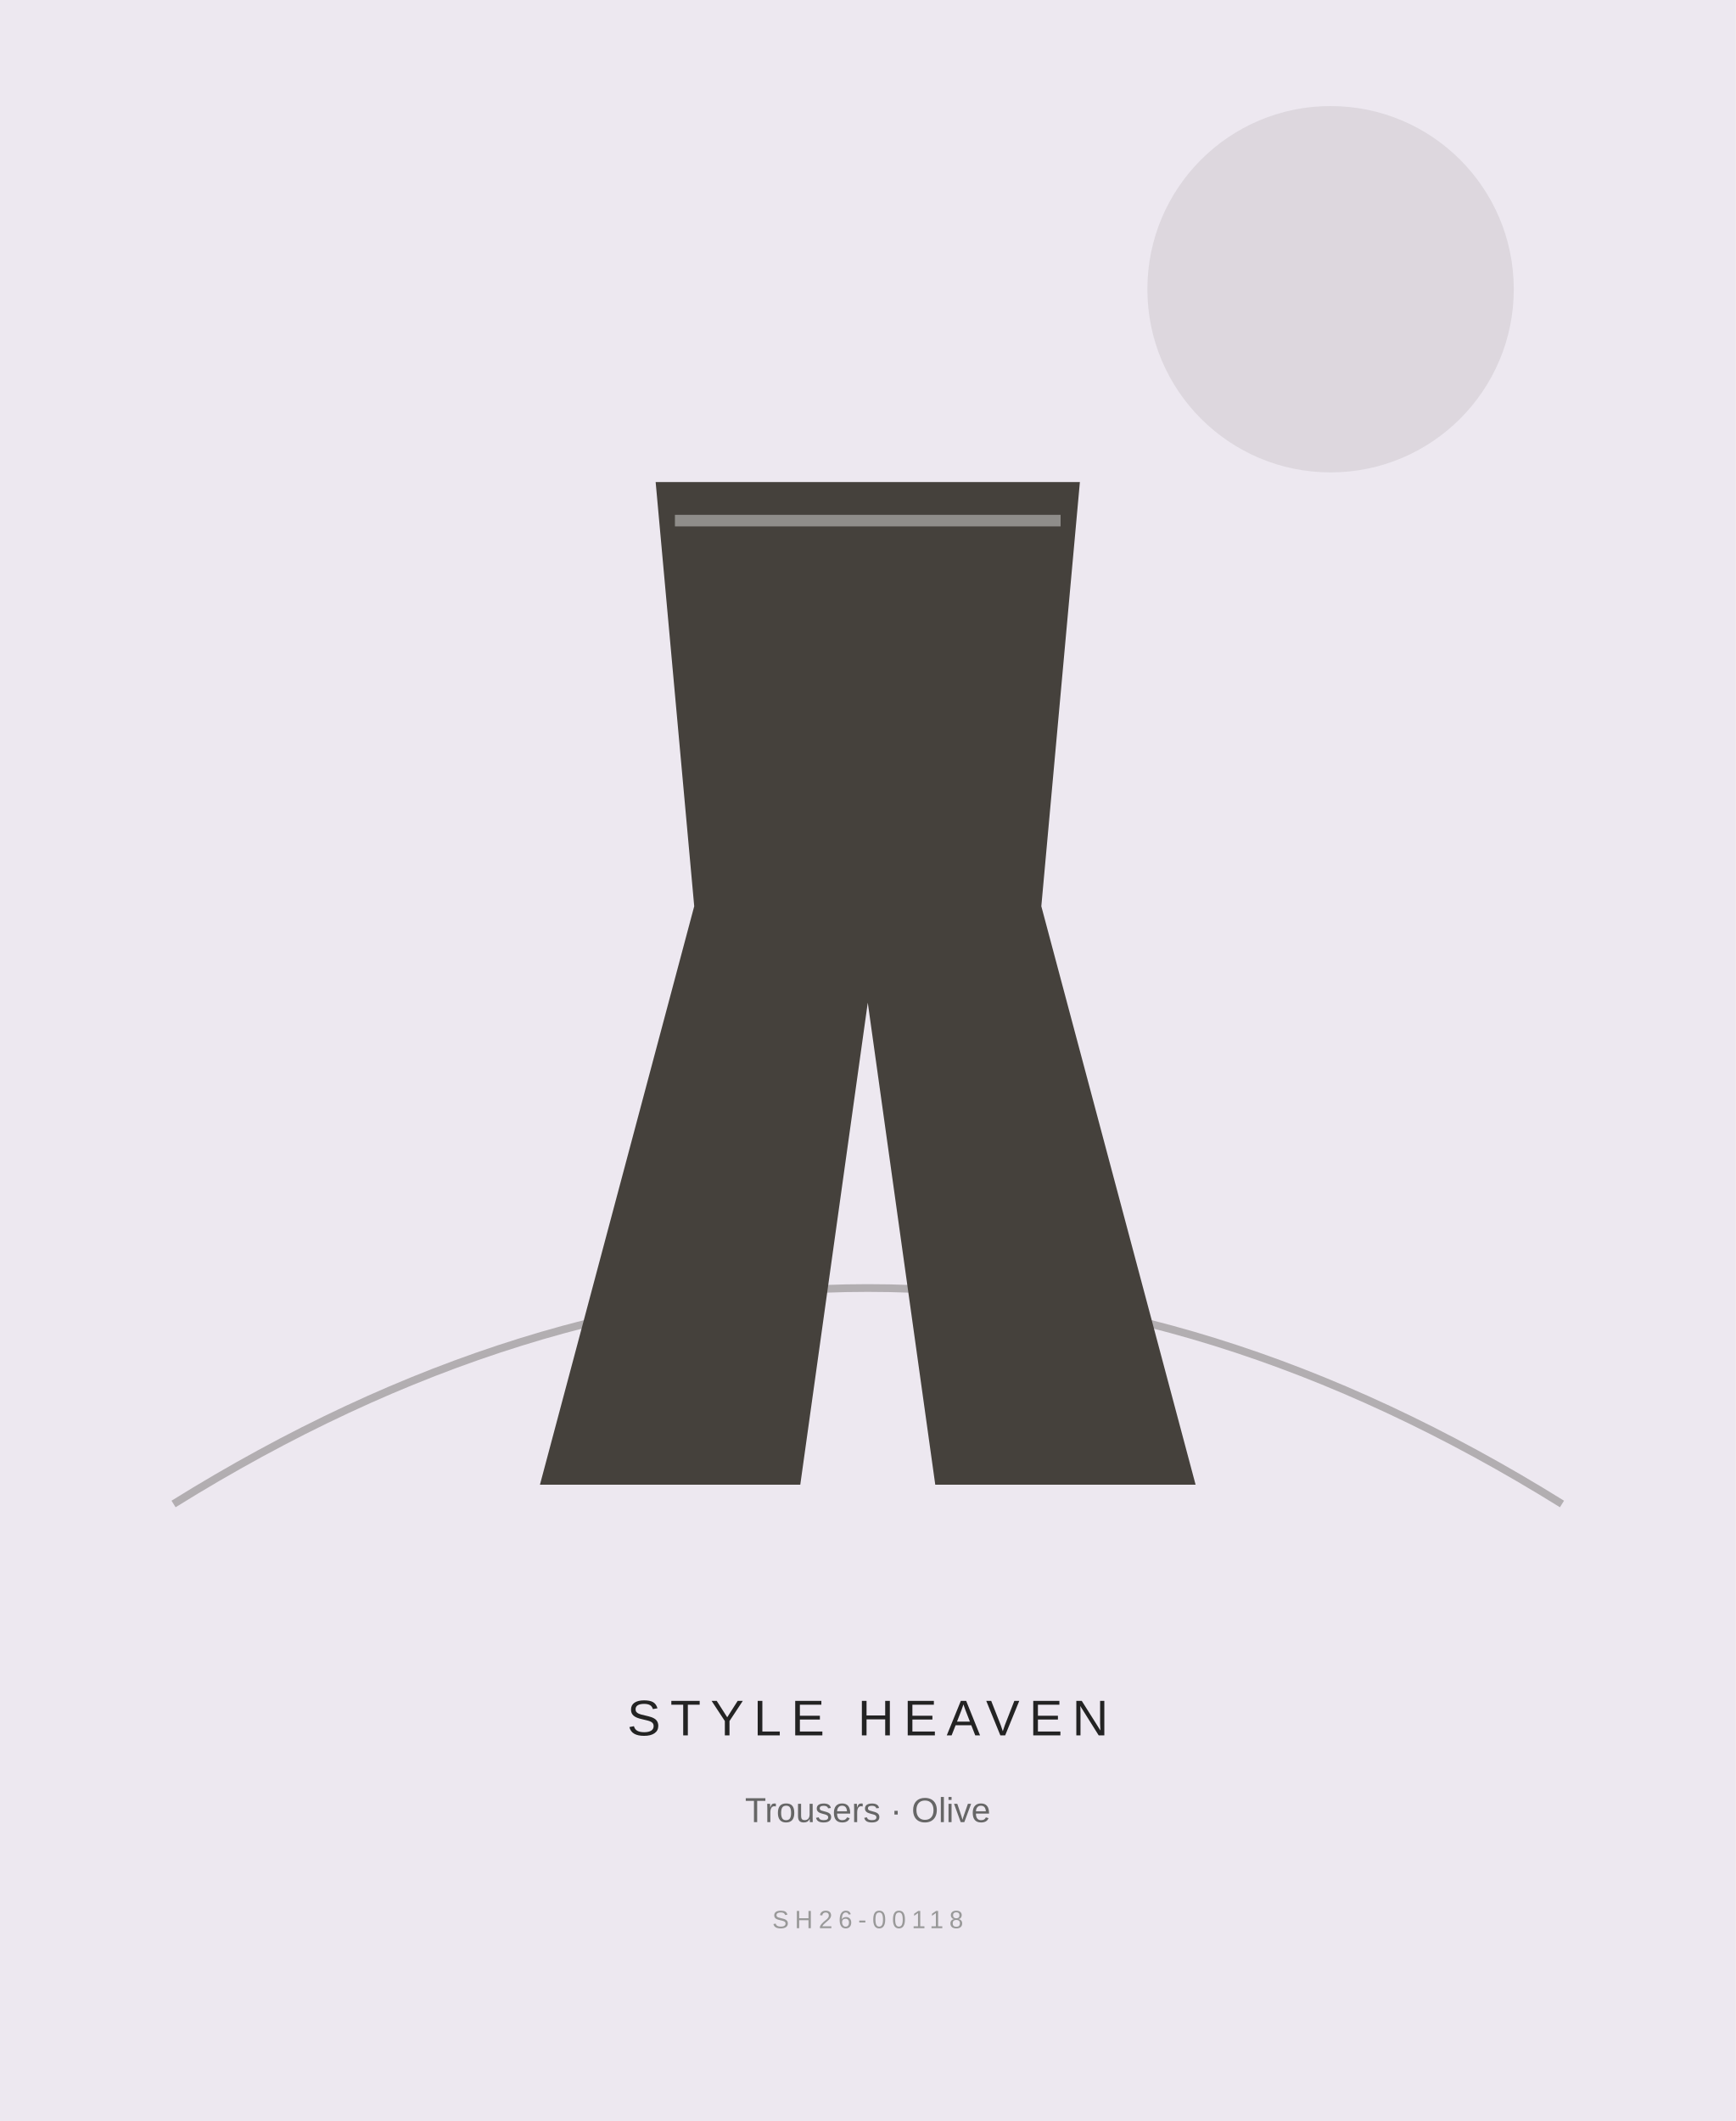
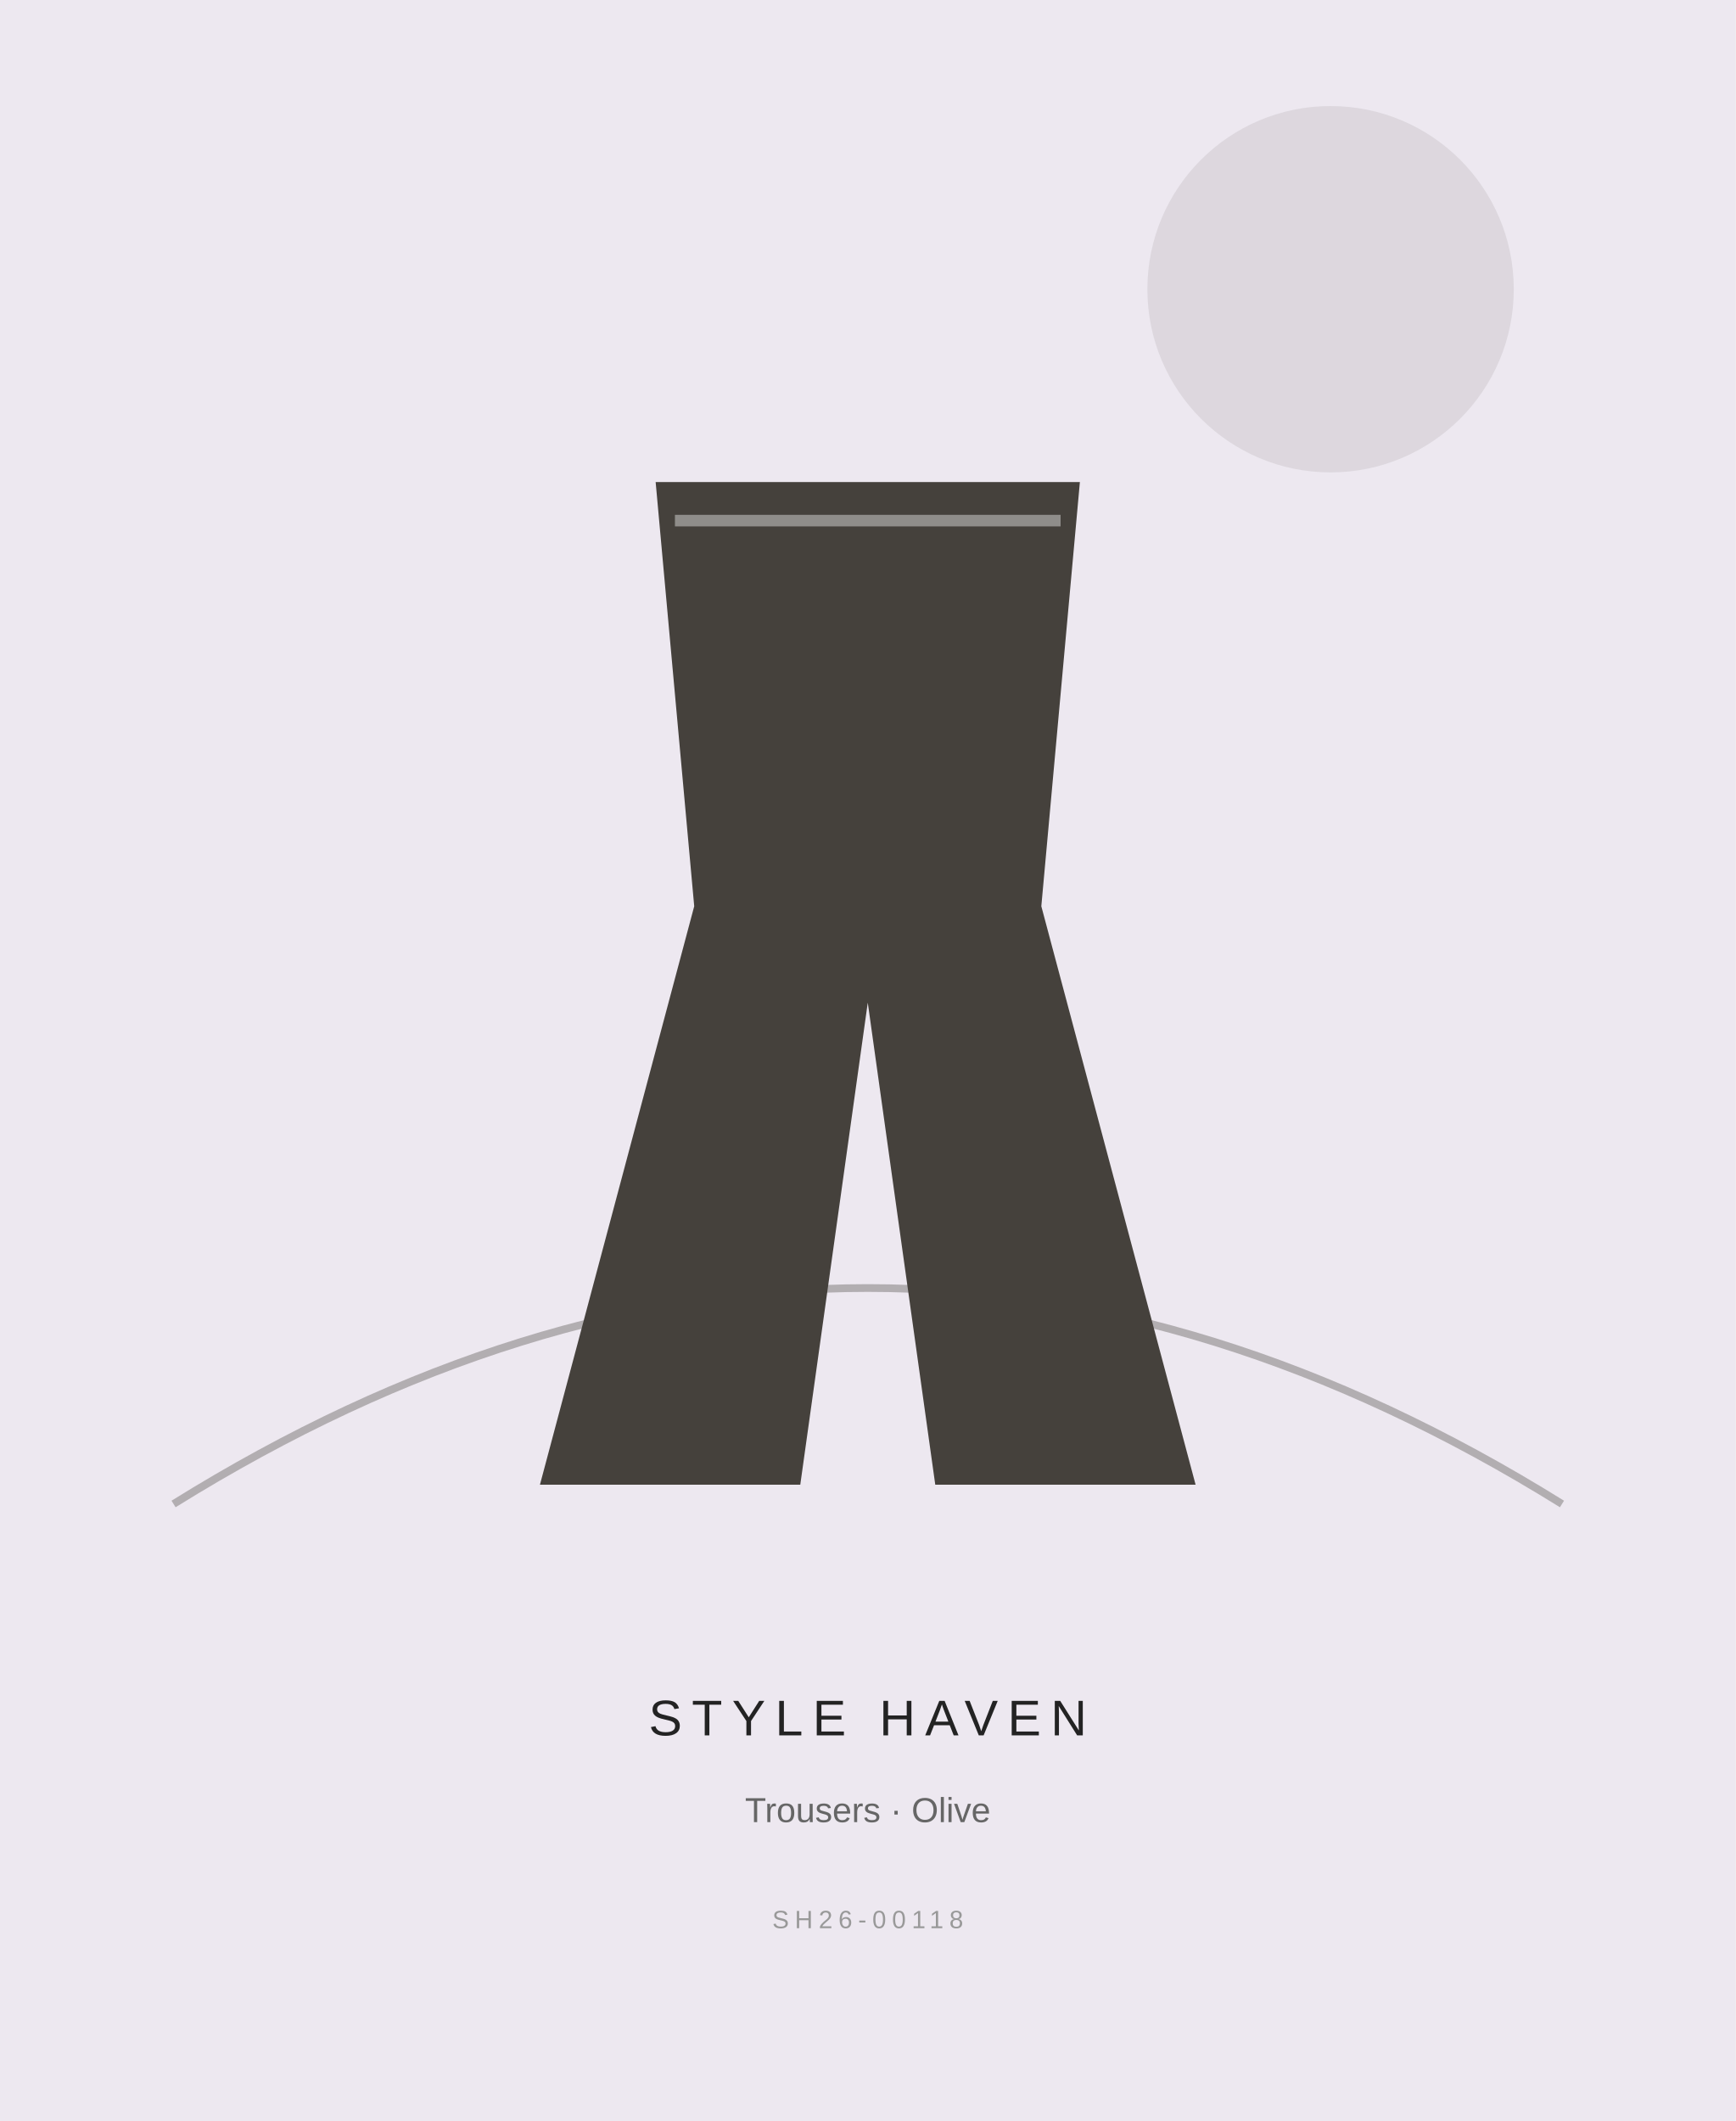
<svg xmlns="http://www.w3.org/2000/svg" viewBox="0 0 900 1100">
  <rect width="900" height="1100" fill="#EDE8F0" />
  <circle cx="690" cy="150" r="95" fill="#45413C" opacity=".10" />
  <path d="M90 780 Q450 556 810 780" fill="none" stroke="#45413C" stroke-width="4" opacity=".35" />
  <path d="M340 250 L560 250 L540 470 L620 770 L485 770 L450 520 L415 770 L280 770 L360 470Z" fill="#45413C" />
  <path d="M350 270 H550" stroke="#fff" stroke-width="6" opacity=".4" />
-   <text x="450" y="900" text-anchor="middle" font-family="Arial,sans-serif" font-size="26" letter-spacing="5" fill="#232323">STYLE HEAVEN</text>
+   <text x="450" y="900" text-anchor="middle" font-family="Arial,sans-serif" font-size="26" letter-spacing="5" fill="#232323">STYLE HAVEN</text>
  <text x="450" y="945" text-anchor="middle" font-family="Arial,sans-serif" font-size="18" fill="#666">Trousers · Olive</text>
  <text x="450" y="1000" text-anchor="middle" font-family="Arial,sans-serif" font-size="13" letter-spacing="3" fill="#999">SH26-00118</text>
</svg>
